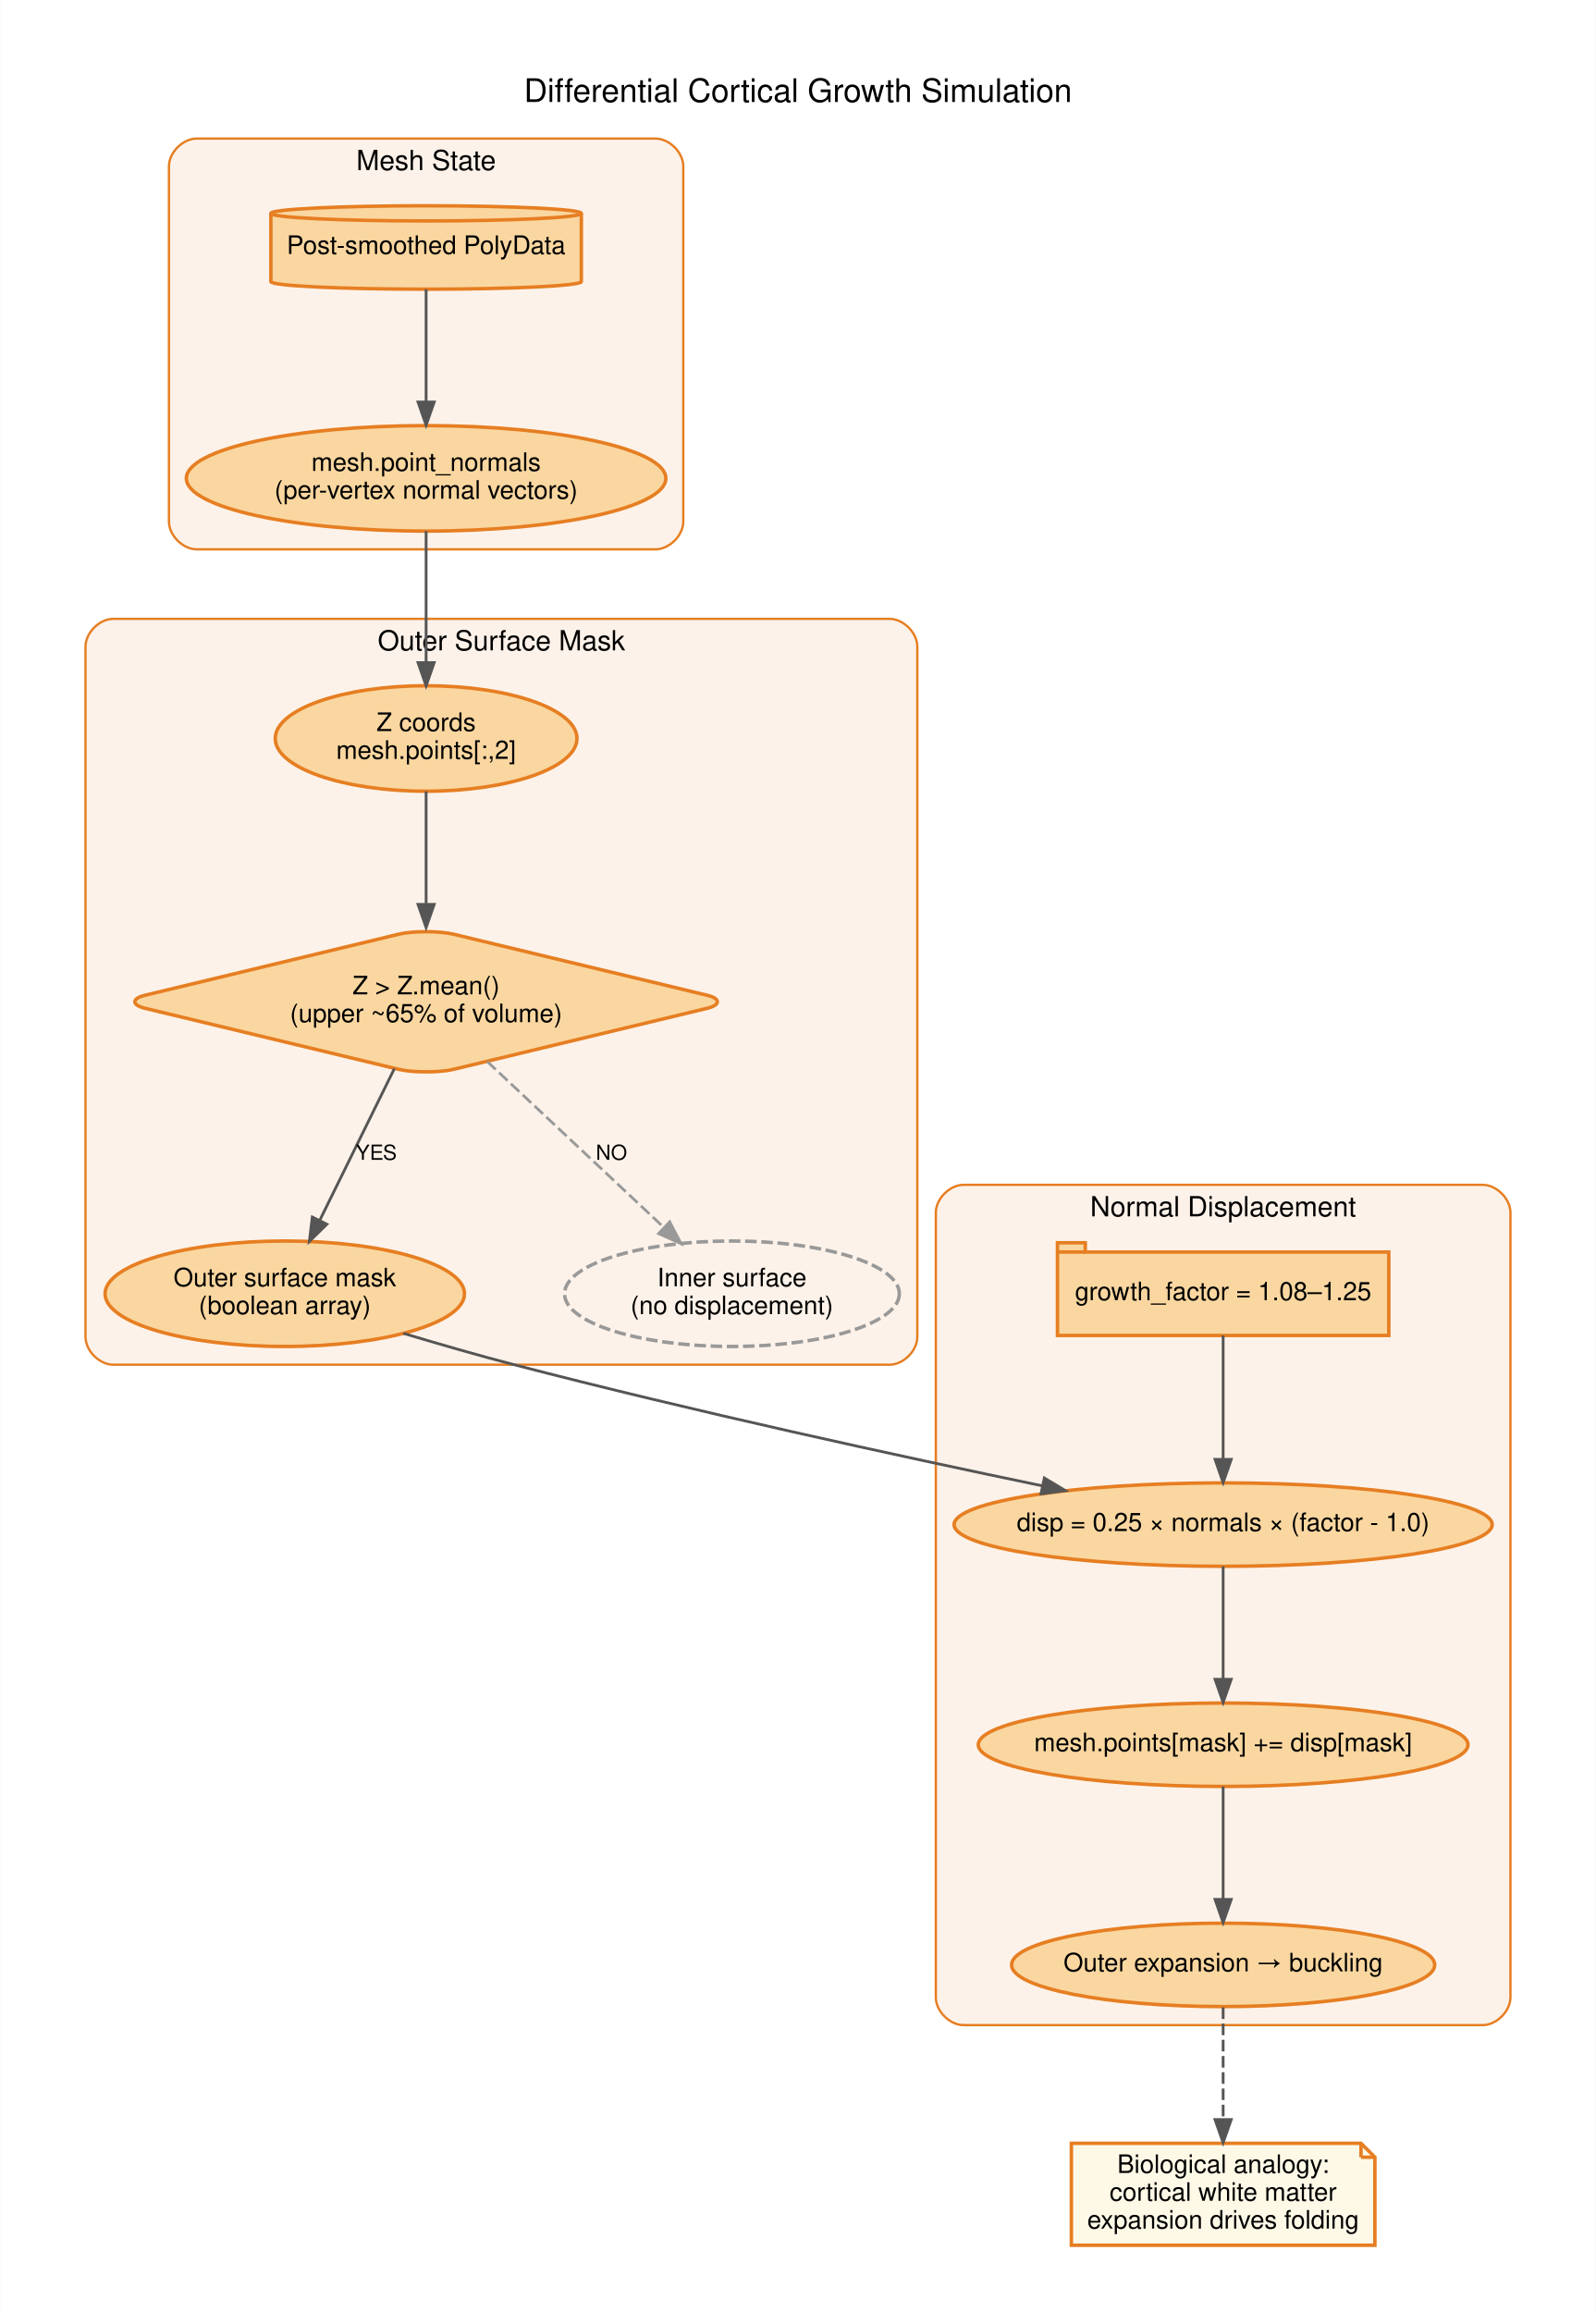
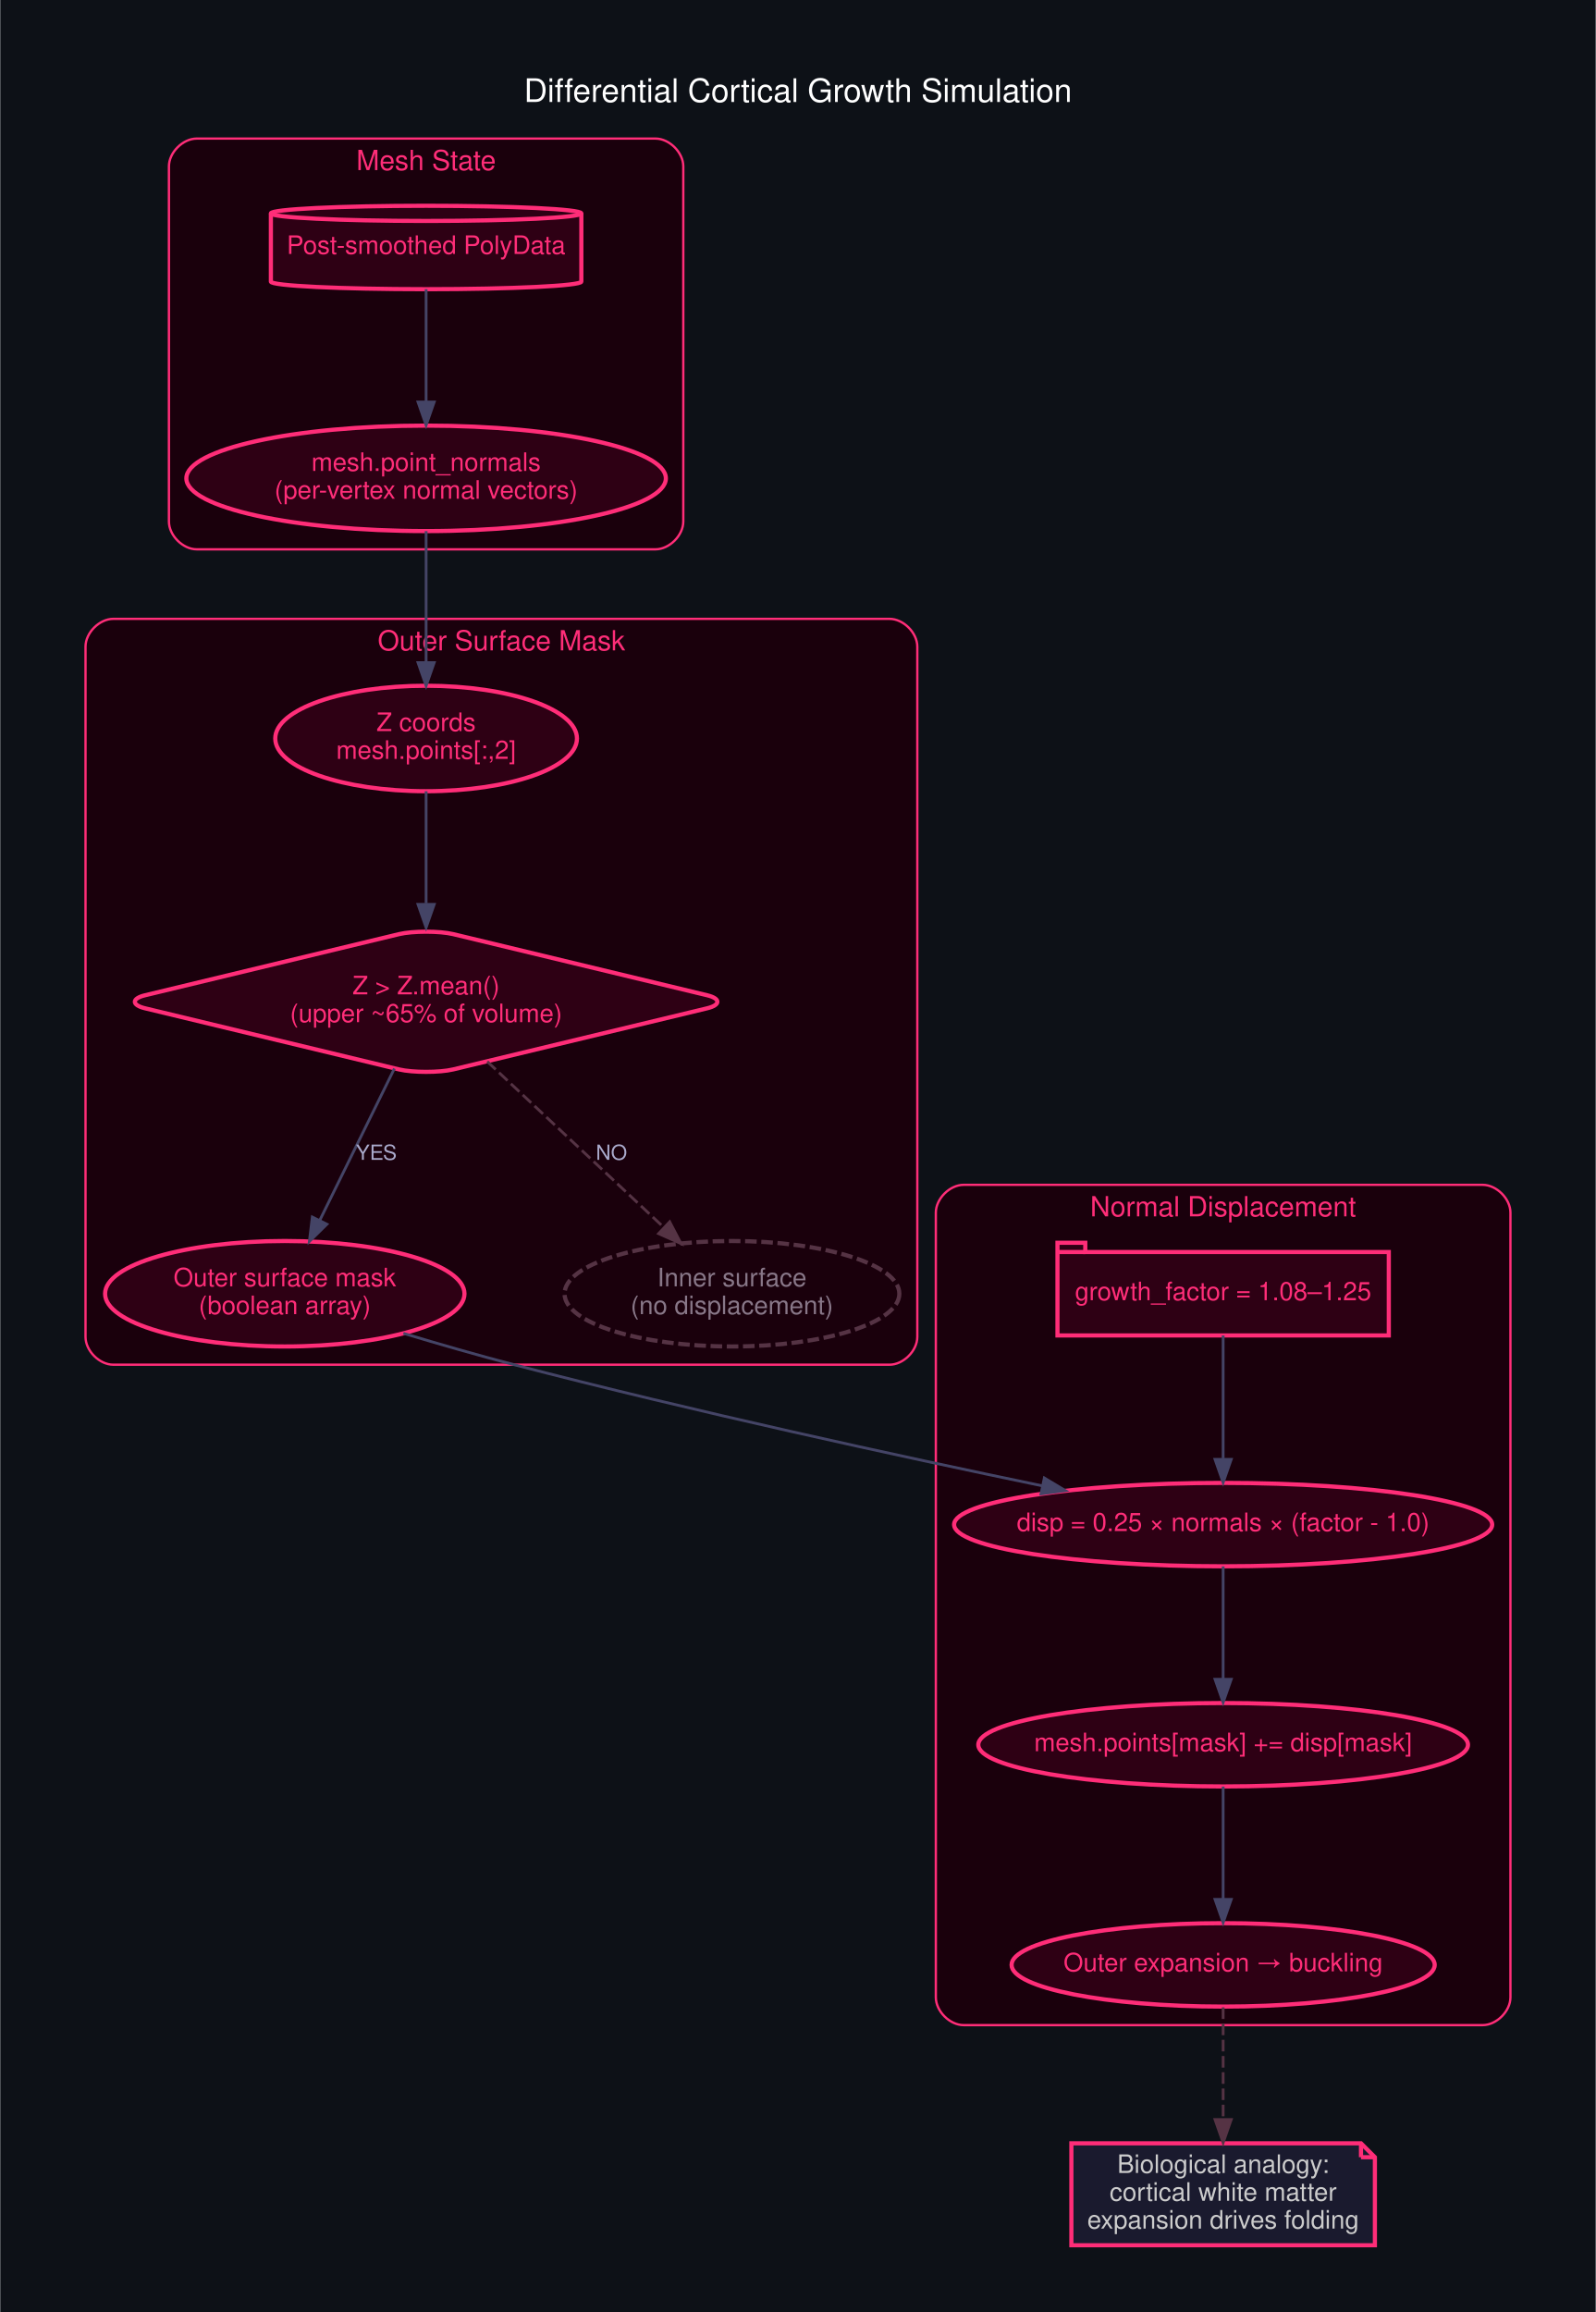
<svg xmlns="http://www.w3.org/2000/svg" width="689pt" height="998pt" viewBox="0.00 0.00 688.60 997.74">
  <g id="graph0" class="graph" transform="scale(1 1) rotate(0) translate(28.8 968.94)">
-     <polygon fill="#ffffff" stroke="transparent" points="-28.8,28.8 -28.8,-968.94 659.8,-968.94 659.8,28.8 -28.8,28.8" />
-     <text text-anchor="middle" x="315.5" y="-924.94" font-family="Helvetica,Arial,sans-serif" font-size="14.00">Differential Cortical Growth Simulation</text>
+     <polygon fill="#0d1117" stroke="transparent" points="-28.8,28.8 -28.8,-968.94 659.8,-968.94 659.8,28.8 -28.8,28.8" />
+     <text text-anchor="middle" x="315.5" y="-924.94" font-family="Helvetica,Arial,sans-serif" font-size="14.00" fill="white">Differential Cortical Growth Simulation</text>
    <g id="clust1" class="cluster">
-       <path fill="#fdf2e9" stroke="#e67e22" d="M56,-731.88C56,-731.88 254,-731.88 254,-731.88 260,-731.88 266,-737.88 266,-743.88 266,-743.88 266,-897.14 266,-897.14 266,-903.14 260,-909.14 254,-909.14 254,-909.14 56,-909.14 56,-909.14 50,-909.14 44,-903.14 44,-897.14 44,-897.14 44,-743.88 44,-743.88 44,-737.88 50,-731.88 56,-731.88" />
-       <text text-anchor="middle" x="155" y="-895.54" font-family="Helvetica,Arial,sans-serif" font-size="12.00">Mesh State</text>
+       <path fill="#1a000c" stroke="#ff2d78" d="M56,-731.88C56,-731.88 254,-731.88 254,-731.88 260,-731.88 266,-737.88 266,-743.88 266,-743.88 266,-897.14 266,-897.14 266,-903.14 260,-909.14 254,-909.14 254,-909.14 56,-909.14 56,-909.14 50,-909.14 44,-903.14 44,-897.14 44,-897.14 44,-743.88 44,-743.88 44,-737.88 50,-731.88 56,-731.88" />
+       <text text-anchor="middle" x="155" y="-895.54" font-family="Helvetica,Arial,sans-serif" font-size="12.00" fill="#ff2d78">Mesh State</text>
    </g>
    <g id="clust2" class="cluster">
-       <path fill="#fdf2e9" stroke="#e67e22" d="M20,-380C20,-380 355,-380 355,-380 361,-380 367,-386 367,-392 367,-392 367,-689.88 367,-689.88 367,-695.88 361,-701.88 355,-701.88 355,-701.88 20,-701.88 20,-701.88 14,-701.88 8,-695.88 8,-689.88 8,-689.88 8,-392 8,-392 8,-386 14,-380 20,-380" />
-       <text text-anchor="middle" x="187.5" y="-688.28" font-family="Helvetica,Arial,sans-serif" font-size="12.00">Outer Surface Mask</text>
+       <path fill="#1a000c" stroke="#ff2d78" d="M20,-380C20,-380 355,-380 355,-380 361,-380 367,-386 367,-392 367,-392 367,-689.88 367,-689.88 367,-695.88 361,-701.88 355,-701.88 355,-701.88 20,-701.88 20,-701.88 14,-701.88 8,-695.88 8,-689.88 8,-689.88 8,-392 8,-392 8,-386 14,-380 20,-380" />
+       <text text-anchor="middle" x="187.5" y="-688.28" font-family="Helvetica,Arial,sans-serif" font-size="12.00" fill="#ff2d78">Outer Surface Mask</text>
    </g>
    <g id="clust3" class="cluster">
-       <path fill="#fdf2e9" stroke="#e67e22" d="M387,-95C387,-95 611,-95 611,-95 617,-95 623,-101 623,-107 623,-107 623,-445.63 623,-445.63 623,-451.63 617,-457.63 611,-457.63 611,-457.63 387,-457.63 387,-457.63 381,-457.63 375,-451.63 375,-445.63 375,-445.63 375,-107 375,-107 375,-101 381,-95 387,-95" />
-       <text text-anchor="middle" x="499" y="-444.03" font-family="Helvetica,Arial,sans-serif" font-size="12.00">Normal Displacement</text>
+       <path fill="#1a000c" stroke="#ff2d78" d="M387,-95C387,-95 611,-95 611,-95 617,-95 623,-101 623,-107 623,-107 623,-445.63 623,-445.63 623,-451.63 617,-457.63 611,-457.63 611,-457.63 387,-457.63 387,-457.63 381,-457.63 375,-451.63 375,-445.63 375,-445.63 375,-107 375,-107 375,-101 381,-95 387,-95" />
+       <text text-anchor="middle" x="499" y="-444.03" font-family="Helvetica,Arial,sans-serif" font-size="12.00" fill="#ff2d78">Normal Displacement</text>
    </g>
    <g id="node1" class="node">
-       <path fill="#fad7a0" stroke="#e67e22" stroke-width="1.5" d="M222,-876.86C222,-878.67 191.97,-880.14 155,-880.14 118.03,-880.14 88,-878.67 88,-876.86 88,-876.86 88,-847.41 88,-847.41 88,-845.6 118.03,-844.14 155,-844.14 191.97,-844.14 222,-845.6 222,-847.41 222,-847.41 222,-876.86 222,-876.86" />
-       <path fill="none" stroke="#e67e22" stroke-width="1.5" d="M222,-876.86C222,-875.06 191.97,-873.59 155,-873.59 118.03,-873.59 88,-875.06 88,-876.86" />
-       <text text-anchor="middle" x="155" y="-859.34" font-family="Helvetica,Arial,sans-serif" font-size="11.00">Post-smoothed PolyData</text>
+       <path fill="#2e0014" stroke="#ff2d78" stroke-width="1.8" d="M222,-876.86C222,-878.67 191.97,-880.14 155,-880.14 118.03,-880.14 88,-878.67 88,-876.86 88,-876.86 88,-847.41 88,-847.41 88,-845.6 118.03,-844.14 155,-844.14 191.97,-844.14 222,-845.6 222,-847.41 222,-847.41 222,-876.86 222,-876.86" />
+       <path fill="none" stroke="#ff2d78" stroke-width="1.8" d="M222,-876.86C222,-875.06 191.97,-873.59 155,-873.59 118.03,-873.59 88,-875.06 88,-876.86" />
+       <text text-anchor="middle" x="155" y="-859.34" font-family="Helvetica,Arial,sans-serif" font-size="11.00" fill="#ff2d78">Post-smoothed PolyData</text>
    </g>
    <g id="node2" class="node">
-       <ellipse fill="#fad7a0" stroke="#e67e22" stroke-width="1.5" cx="155" cy="-762.51" rx="103.48" ry="22.76" />
-       <text text-anchor="middle" x="155" y="-765.71" font-family="Helvetica,Arial,sans-serif" font-size="11.00">mesh.point_normals</text>
-       <text text-anchor="middle" x="155" y="-753.71" font-family="Helvetica,Arial,sans-serif" font-size="11.00">(per-vertex normal vectors)</text>
+       <ellipse fill="#2e0014" stroke="#ff2d78" stroke-width="1.8" cx="155" cy="-762.51" rx="103.48" ry="22.76" />
+       <text text-anchor="middle" x="155" y="-765.71" font-family="Helvetica,Arial,sans-serif" font-size="11.00" fill="#ff2d78">mesh.point_normals</text>
+       <text text-anchor="middle" x="155" y="-753.71" font-family="Helvetica,Arial,sans-serif" font-size="11.00" fill="#ff2d78">(per-vertex normal vectors)</text>
    </g>
    <g id="edge1" class="edge">
-       <path fill="none" stroke="#555555" stroke-width="1.2" d="M155,-844.13C155,-830.78 155,-811.8 155,-795.61" />
-       <polygon fill="#555555" stroke="#555555" stroke-width="1.2" points="158.5,-795.46 155,-785.46 151.5,-795.46 158.5,-795.46" />
+       <path fill="none" stroke="#444466" stroke-width="1.2" d="M155,-844.13C155,-830.78 155,-811.8 155,-795.61" />
+       <polygon fill="#444466" stroke="#444466" stroke-width="1.2" points="158.5,-795.46 155,-785.46 151.5,-795.46 158.5,-795.46" />
    </g>
    <g id="node3" class="node">
-       <ellipse fill="#fad7a0" stroke="#e67e22" stroke-width="1.5" cx="155" cy="-650.25" rx="65.11" ry="22.76" />
-       <text text-anchor="middle" x="155" y="-653.45" font-family="Helvetica,Arial,sans-serif" font-size="11.00">Z coords</text>
-       <text text-anchor="middle" x="155" y="-641.45" font-family="Helvetica,Arial,sans-serif" font-size="11.00">mesh.points[:,2]</text>
+       <ellipse fill="#2e0014" stroke="#ff2d78" stroke-width="1.8" cx="155" cy="-650.25" rx="65.11" ry="22.76" />
+       <text text-anchor="middle" x="155" y="-653.45" font-family="Helvetica,Arial,sans-serif" font-size="11.00" fill="#ff2d78">Z coords</text>
+       <text text-anchor="middle" x="155" y="-641.45" font-family="Helvetica,Arial,sans-serif" font-size="11.00" fill="#ff2d78">mesh.points[:,2]</text>
    </g>
    <g id="edge8" class="edge">
-       <path fill="none" stroke="#555555" stroke-width="1.2" d="M155,-739.73C155,-723.57 155,-701.29 155,-683.13" />
-       <polygon fill="#555555" stroke="#555555" stroke-width="1.2" points="158.5,-682.99 155,-672.99 151.5,-682.99 158.5,-682.99" />
+       <path fill="none" stroke="#444466" stroke-width="1.2" d="M155,-739.73C155,-723.57 155,-701.29 155,-683.13" />
+       <polygon fill="#444466" stroke="#444466" stroke-width="1.2" points="158.5,-682.99 155,-672.99 151.5,-682.99 158.5,-682.99" />
    </g>
    <g id="node4" class="node">
-       <path fill="#fad7a0" stroke="#e67e22" stroke-width="1.5" d="M143.33,-565.82C143.33,-565.82 33.67,-539.43 33.67,-539.43 27.83,-538.03 27.83,-535.22 33.67,-533.82 33.67,-533.82 143.33,-507.43 143.33,-507.43 149.17,-506.03 160.83,-506.03 166.67,-507.43 166.67,-507.43 276.33,-533.82 276.33,-533.82 282.17,-535.22 282.17,-538.03 276.33,-539.43 276.33,-539.43 166.67,-565.82 166.67,-565.82 160.83,-567.22 149.17,-567.22 143.33,-565.82" />
-       <text text-anchor="middle" x="155" y="-539.83" font-family="Helvetica,Arial,sans-serif" font-size="11.00">Z &gt; Z.mean()</text>
-       <text text-anchor="middle" x="155" y="-527.83" font-family="Helvetica,Arial,sans-serif" font-size="11.00">(upper ~65% of volume)</text>
+       <path fill="#2e0014" stroke="#ff2d78" stroke-width="1.8" d="M143.33,-565.82C143.33,-565.82 33.67,-539.43 33.67,-539.43 27.83,-538.03 27.83,-535.22 33.67,-533.82 33.67,-533.82 143.33,-507.43 143.33,-507.43 149.17,-506.03 160.83,-506.03 166.67,-507.43 166.67,-507.43 276.33,-533.82 276.33,-533.82 282.17,-535.22 282.17,-538.03 276.33,-539.43 276.33,-539.43 166.67,-565.82 166.67,-565.82 160.83,-567.22 149.17,-567.22 143.33,-565.82" />
+       <text text-anchor="middle" x="155" y="-539.83" font-family="Helvetica,Arial,sans-serif" font-size="11.00" fill="#ff2d78">Z &gt; Z.mean()</text>
+       <text text-anchor="middle" x="155" y="-527.83" font-family="Helvetica,Arial,sans-serif" font-size="11.00" fill="#ff2d78">(upper ~65% of volume)</text>
    </g>
    <g id="edge2" class="edge">
-       <path fill="none" stroke="#555555" stroke-width="1.2" d="M155,-627.47C155,-613.73 155,-595.54 155,-579.12" />
-       <polygon fill="#555555" stroke="#555555" stroke-width="1.2" points="158.5,-578.65 155,-568.65 151.5,-578.65 158.5,-578.65" />
+       <path fill="none" stroke="#444466" stroke-width="1.2" d="M155,-627.47C155,-613.73 155,-595.54 155,-579.12" />
+       <polygon fill="#444466" stroke="#444466" stroke-width="1.2" points="158.5,-578.65 155,-568.65 151.5,-578.65 158.5,-578.65" />
    </g>
    <g id="node5" class="node">
-       <ellipse fill="#fad7a0" stroke="#e67e22" stroke-width="1.5" cx="94" cy="-410.63" rx="77.56" ry="22.76" />
-       <text text-anchor="middle" x="94" y="-413.83" font-family="Helvetica,Arial,sans-serif" font-size="11.00">Outer surface mask</text>
-       <text text-anchor="middle" x="94" y="-401.83" font-family="Helvetica,Arial,sans-serif" font-size="11.00">(boolean array)</text>
+       <ellipse fill="#2e0014" stroke="#ff2d78" stroke-width="1.8" cx="94" cy="-410.63" rx="77.56" ry="22.76" />
+       <text text-anchor="middle" x="94" y="-413.83" font-family="Helvetica,Arial,sans-serif" font-size="11.00" fill="#ff2d78">Outer surface mask</text>
+       <text text-anchor="middle" x="94" y="-401.83" font-family="Helvetica,Arial,sans-serif" font-size="11.00" fill="#ff2d78">(boolean array)</text>
    </g>
    <g id="edge3" class="edge">
-       <path fill="none" stroke="#555555" stroke-width="1.2" d="M141.31,-507.8C131.73,-488.32 118.93,-462.3 109.06,-442.23" />
-       <polygon fill="#555555" stroke="#555555" stroke-width="1.2" points="112.17,-440.63 104.61,-433.2 105.88,-443.72 112.17,-440.63" />
-       <text text-anchor="middle" x="133.5" y="-468.43" font-family="Helvetica,Arial,sans-serif" font-size="9.00">YES</text>
+       <path fill="none" stroke="#444466" stroke-width="1.2" d="M141.31,-507.8C131.73,-488.32 118.93,-462.3 109.06,-442.23" />
+       <polygon fill="#444466" stroke="#444466" stroke-width="1.2" points="112.17,-440.63 104.61,-433.2 105.88,-443.72 112.17,-440.63" />
+       <text text-anchor="middle" x="133.5" y="-468.43" font-family="Helvetica,Arial,sans-serif" font-size="9.00" fill="#aaaacc">YES</text>
    </g>
    <g id="node6" class="node">
-       <ellipse fill="none" stroke="#999999" stroke-width="1.5" stroke-dasharray="5,2" cx="287" cy="-410.63" rx="72.25" ry="22.76" />
-       <text text-anchor="middle" x="287" y="-413.83" font-family="Helvetica,Arial,sans-serif" font-size="11.00">Inner surface</text>
-       <text text-anchor="middle" x="287" y="-401.83" font-family="Helvetica,Arial,sans-serif" font-size="11.00">(no displacement)</text>
+       <ellipse fill="none" stroke="#553344" stroke-width="1.8" stroke-dasharray="5,2" cx="287" cy="-410.63" rx="72.25" ry="22.76" />
+       <text text-anchor="middle" x="287" y="-413.83" font-family="Helvetica,Arial,sans-serif" font-size="11.00" fill="#887788">Inner surface</text>
+       <text text-anchor="middle" x="287" y="-401.83" font-family="Helvetica,Arial,sans-serif" font-size="11.00" fill="#887788">(no displacement)</text>
    </g>
    <g id="edge4" class="edge">
-       <path fill="none" stroke="#999999" stroke-width="1.2" stroke-dasharray="5,2" d="M181.39,-510.83C203.43,-490.13 234.81,-460.65 257.64,-439.21" />
-       <polygon fill="#999999" stroke="#999999" stroke-width="1.2" points="260.13,-441.67 265.03,-432.27 255.34,-436.57 260.13,-441.67" />
-       <text text-anchor="middle" x="235" y="-468.43" font-family="Helvetica,Arial,sans-serif" font-size="9.00">NO</text>
+       <path fill="none" stroke="#553344" stroke-width="1.2" stroke-dasharray="5,2" d="M181.39,-510.83C203.43,-490.13 234.81,-460.65 257.64,-439.21" />
+       <polygon fill="#553344" stroke="#553344" stroke-width="1.2" points="260.13,-441.67 265.03,-432.27 255.34,-436.57 260.13,-441.67" />
+       <text text-anchor="middle" x="235" y="-468.43" font-family="Helvetica,Arial,sans-serif" font-size="9.00" fill="#aaaacc">NO</text>
    </g>
    <g id="node8" class="node">
-       <ellipse fill="#fad7a0" stroke="#e67e22" stroke-width="1.5" cx="499" cy="-311" rx="116.12" ry="18" />
-       <text text-anchor="middle" x="499" y="-308.2" font-family="Helvetica,Arial,sans-serif" font-size="11.00">disp = 0.25 × normals × (factor - 1.0)</text>
+       <ellipse fill="#2e0014" stroke="#ff2d78" stroke-width="1.8" cx="499" cy="-311" rx="116.12" ry="18" />
+       <text text-anchor="middle" x="499" y="-308.2" font-family="Helvetica,Arial,sans-serif" font-size="11.00" fill="#ff2d78">disp = 0.25 × normals × (factor - 1.0)</text>
    </g>
    <g id="edge9" class="edge">
-       <path fill="none" stroke="#555555" stroke-width="1.2" d="M145.19,-393.54C160.5,-388.94 177.37,-384.07 193,-380 269.95,-359.96 358.75,-340.65 420.8,-327.76" />
-       <polygon fill="#555555" stroke="#555555" stroke-width="1.2" points="421.82,-331.12 430.91,-325.66 420.4,-324.26 421.82,-331.12" />
+       <path fill="none" stroke="#444466" stroke-width="1.2" d="M145.19,-393.54C160.5,-388.94 177.37,-384.07 193,-380 269.95,-359.96 358.75,-340.65 420.8,-327.76" />
+       <polygon fill="#444466" stroke="#444466" stroke-width="1.2" points="421.82,-331.12 430.91,-325.66 420.4,-324.26 421.82,-331.12" />
    </g>
    <g id="node7" class="node">
-       <polygon fill="#fad7a0" stroke="#e67e22" stroke-width="1.5" points="570.5,-428.63 439.5,-428.63 439.5,-432.63 427.5,-432.63 427.5,-392.63 570.5,-392.63 570.5,-428.63" />
-       <polyline fill="none" stroke="#e67e22" stroke-width="1.5" points="427.5,-428.63 439.5,-428.63 " />
-       <text text-anchor="middle" x="499" y="-407.83" font-family="Helvetica,Arial,sans-serif" font-size="11.00">growth_factor = 1.08–1.25</text>
+       <polygon fill="#2e0014" stroke="#ff2d78" stroke-width="1.8" points="570.5,-428.63 439.5,-428.63 439.5,-432.63 427.5,-432.63 427.5,-392.63 570.5,-392.63 570.5,-428.63" />
+       <polyline fill="none" stroke="#ff2d78" stroke-width="1.8" points="427.5,-428.63 439.5,-428.63 " />
+       <text text-anchor="middle" x="499" y="-407.83" font-family="Helvetica,Arial,sans-serif" font-size="11.00" fill="#ff2d78">growth_factor = 1.08–1.25</text>
    </g>
    <g id="edge5" class="edge">
-       <path fill="none" stroke="#555555" stroke-width="1.2" d="M499,-392.62C499,-378.01 499,-356.67 499,-339.61" />
-       <polygon fill="#555555" stroke="#555555" stroke-width="1.2" points="502.5,-339.14 499,-329.14 495.5,-339.14 502.5,-339.14" />
+       <path fill="none" stroke="#444466" stroke-width="1.2" d="M499,-392.62C499,-378.01 499,-356.67 499,-339.61" />
+       <polygon fill="#444466" stroke="#444466" stroke-width="1.2" points="502.5,-339.14 499,-329.14 495.5,-339.14 502.5,-339.14" />
    </g>
    <g id="node9" class="node">
-       <ellipse fill="#fad7a0" stroke="#e67e22" stroke-width="1.5" cx="499" cy="-216" rx="105.67" ry="18" />
-       <text text-anchor="middle" x="499" y="-213.2" font-family="Helvetica,Arial,sans-serif" font-size="11.00">mesh.points[mask] += disp[mask]</text>
+       <ellipse fill="#2e0014" stroke="#ff2d78" stroke-width="1.8" cx="499" cy="-216" rx="105.67" ry="18" />
+       <text text-anchor="middle" x="499" y="-213.2" font-family="Helvetica,Arial,sans-serif" font-size="11.00" fill="#ff2d78">mesh.points[mask] += disp[mask]</text>
    </g>
    <g id="edge6" class="edge">
-       <path fill="none" stroke="#555555" stroke-width="1.2" d="M499,-292.94C499,-279.39 499,-260.18 499,-244.47" />
-       <polygon fill="#555555" stroke="#555555" stroke-width="1.2" points="502.5,-244.26 499,-234.26 495.5,-244.26 502.5,-244.26" />
+       <path fill="none" stroke="#444466" stroke-width="1.2" d="M499,-292.94C499,-279.39 499,-260.18 499,-244.47" />
+       <polygon fill="#444466" stroke="#444466" stroke-width="1.2" points="502.5,-244.26 499,-234.26 495.5,-244.26 502.5,-244.26" />
    </g>
    <g id="node10" class="node">
-       <ellipse fill="#fad7a0" stroke="#e67e22" stroke-width="1.5" cx="499" cy="-121" rx="91.31" ry="18" />
-       <text text-anchor="middle" x="499" y="-118.2" font-family="Helvetica,Arial,sans-serif" font-size="11.00">Outer expansion → buckling</text>
+       <ellipse fill="#2e0014" stroke="#ff2d78" stroke-width="1.8" cx="499" cy="-121" rx="91.31" ry="18" />
+       <text text-anchor="middle" x="499" y="-118.2" font-family="Helvetica,Arial,sans-serif" font-size="11.00" fill="#ff2d78">Outer expansion → buckling</text>
    </g>
    <g id="edge7" class="edge">
-       <path fill="none" stroke="#555555" stroke-width="1.2" d="M499,-197.94C499,-184.39 499,-165.18 499,-149.47" />
-       <polygon fill="#555555" stroke="#555555" stroke-width="1.2" points="502.5,-149.26 499,-139.26 495.5,-149.26 502.5,-149.26" />
+       <path fill="none" stroke="#444466" stroke-width="1.2" d="M499,-197.94C499,-184.39 499,-165.18 499,-149.47" />
+       <polygon fill="#444466" stroke="#444466" stroke-width="1.2" points="502.5,-149.26 499,-139.26 495.5,-149.26 502.5,-149.26" />
    </g>
    <g id="node11" class="node">
-       <polygon fill="#fef9e7" stroke="#e67e22" stroke-width="1.5" points="558.5,-44 433.5,-44 433.5,0 564.5,0 564.5,-38 558.5,-44" />
-       <polyline fill="none" stroke="#e67e22" stroke-width="1.5" points="558.5,-44 558.5,-38 " />
-       <polyline fill="none" stroke="#e67e22" stroke-width="1.5" points="564.5,-38 558.5,-38 " />
-       <text text-anchor="middle" x="499" y="-31.2" font-family="Helvetica,Arial,sans-serif" font-size="11.00">Biological analogy:</text>
-       <text text-anchor="middle" x="499" y="-19.2" font-family="Helvetica,Arial,sans-serif" font-size="11.00">cortical white matter</text>
-       <text text-anchor="middle" x="499" y="-7.2" font-family="Helvetica,Arial,sans-serif" font-size="11.00">expansion drives folding</text>
+       <polygon fill="#1a1a2e" stroke="#ff2d78" stroke-width="1.8" points="558.5,-44 433.5,-44 433.5,0 564.5,0 564.5,-38 558.5,-44" />
+       <polyline fill="none" stroke="#ff2d78" stroke-width="1.8" points="558.5,-44 558.5,-38 " />
+       <polyline fill="none" stroke="#ff2d78" stroke-width="1.8" points="564.5,-38 558.5,-38 " />
+       <text text-anchor="middle" x="499" y="-31.2" font-family="Helvetica,Arial,sans-serif" font-size="11.00" fill="#cccccc">Biological analogy:</text>
+       <text text-anchor="middle" x="499" y="-19.2" font-family="Helvetica,Arial,sans-serif" font-size="11.00" fill="#cccccc">cortical white matter</text>
+       <text text-anchor="middle" x="499" y="-7.2" font-family="Helvetica,Arial,sans-serif" font-size="11.00" fill="#cccccc">expansion drives folding</text>
    </g>
    <g id="edge10" class="edge">
-       <path fill="none" stroke="#555555" stroke-width="1.2" stroke-dasharray="5,2" d="M499,-102.66C499,-89.25 499,-70.33 499,-54.29" />
-       <polygon fill="#555555" stroke="#555555" stroke-width="1.2" points="502.5,-54.25 499,-44.25 495.5,-54.25 502.5,-54.25" />
+       <path fill="none" stroke="#553344" stroke-width="1.2" stroke-dasharray="5,2" d="M499,-102.66C499,-89.25 499,-70.33 499,-54.29" />
+       <polygon fill="#553344" stroke="#553344" stroke-width="1.2" points="502.5,-54.25 499,-44.25 495.5,-54.25 502.5,-54.25" />
    </g>
  </g>
</svg>
